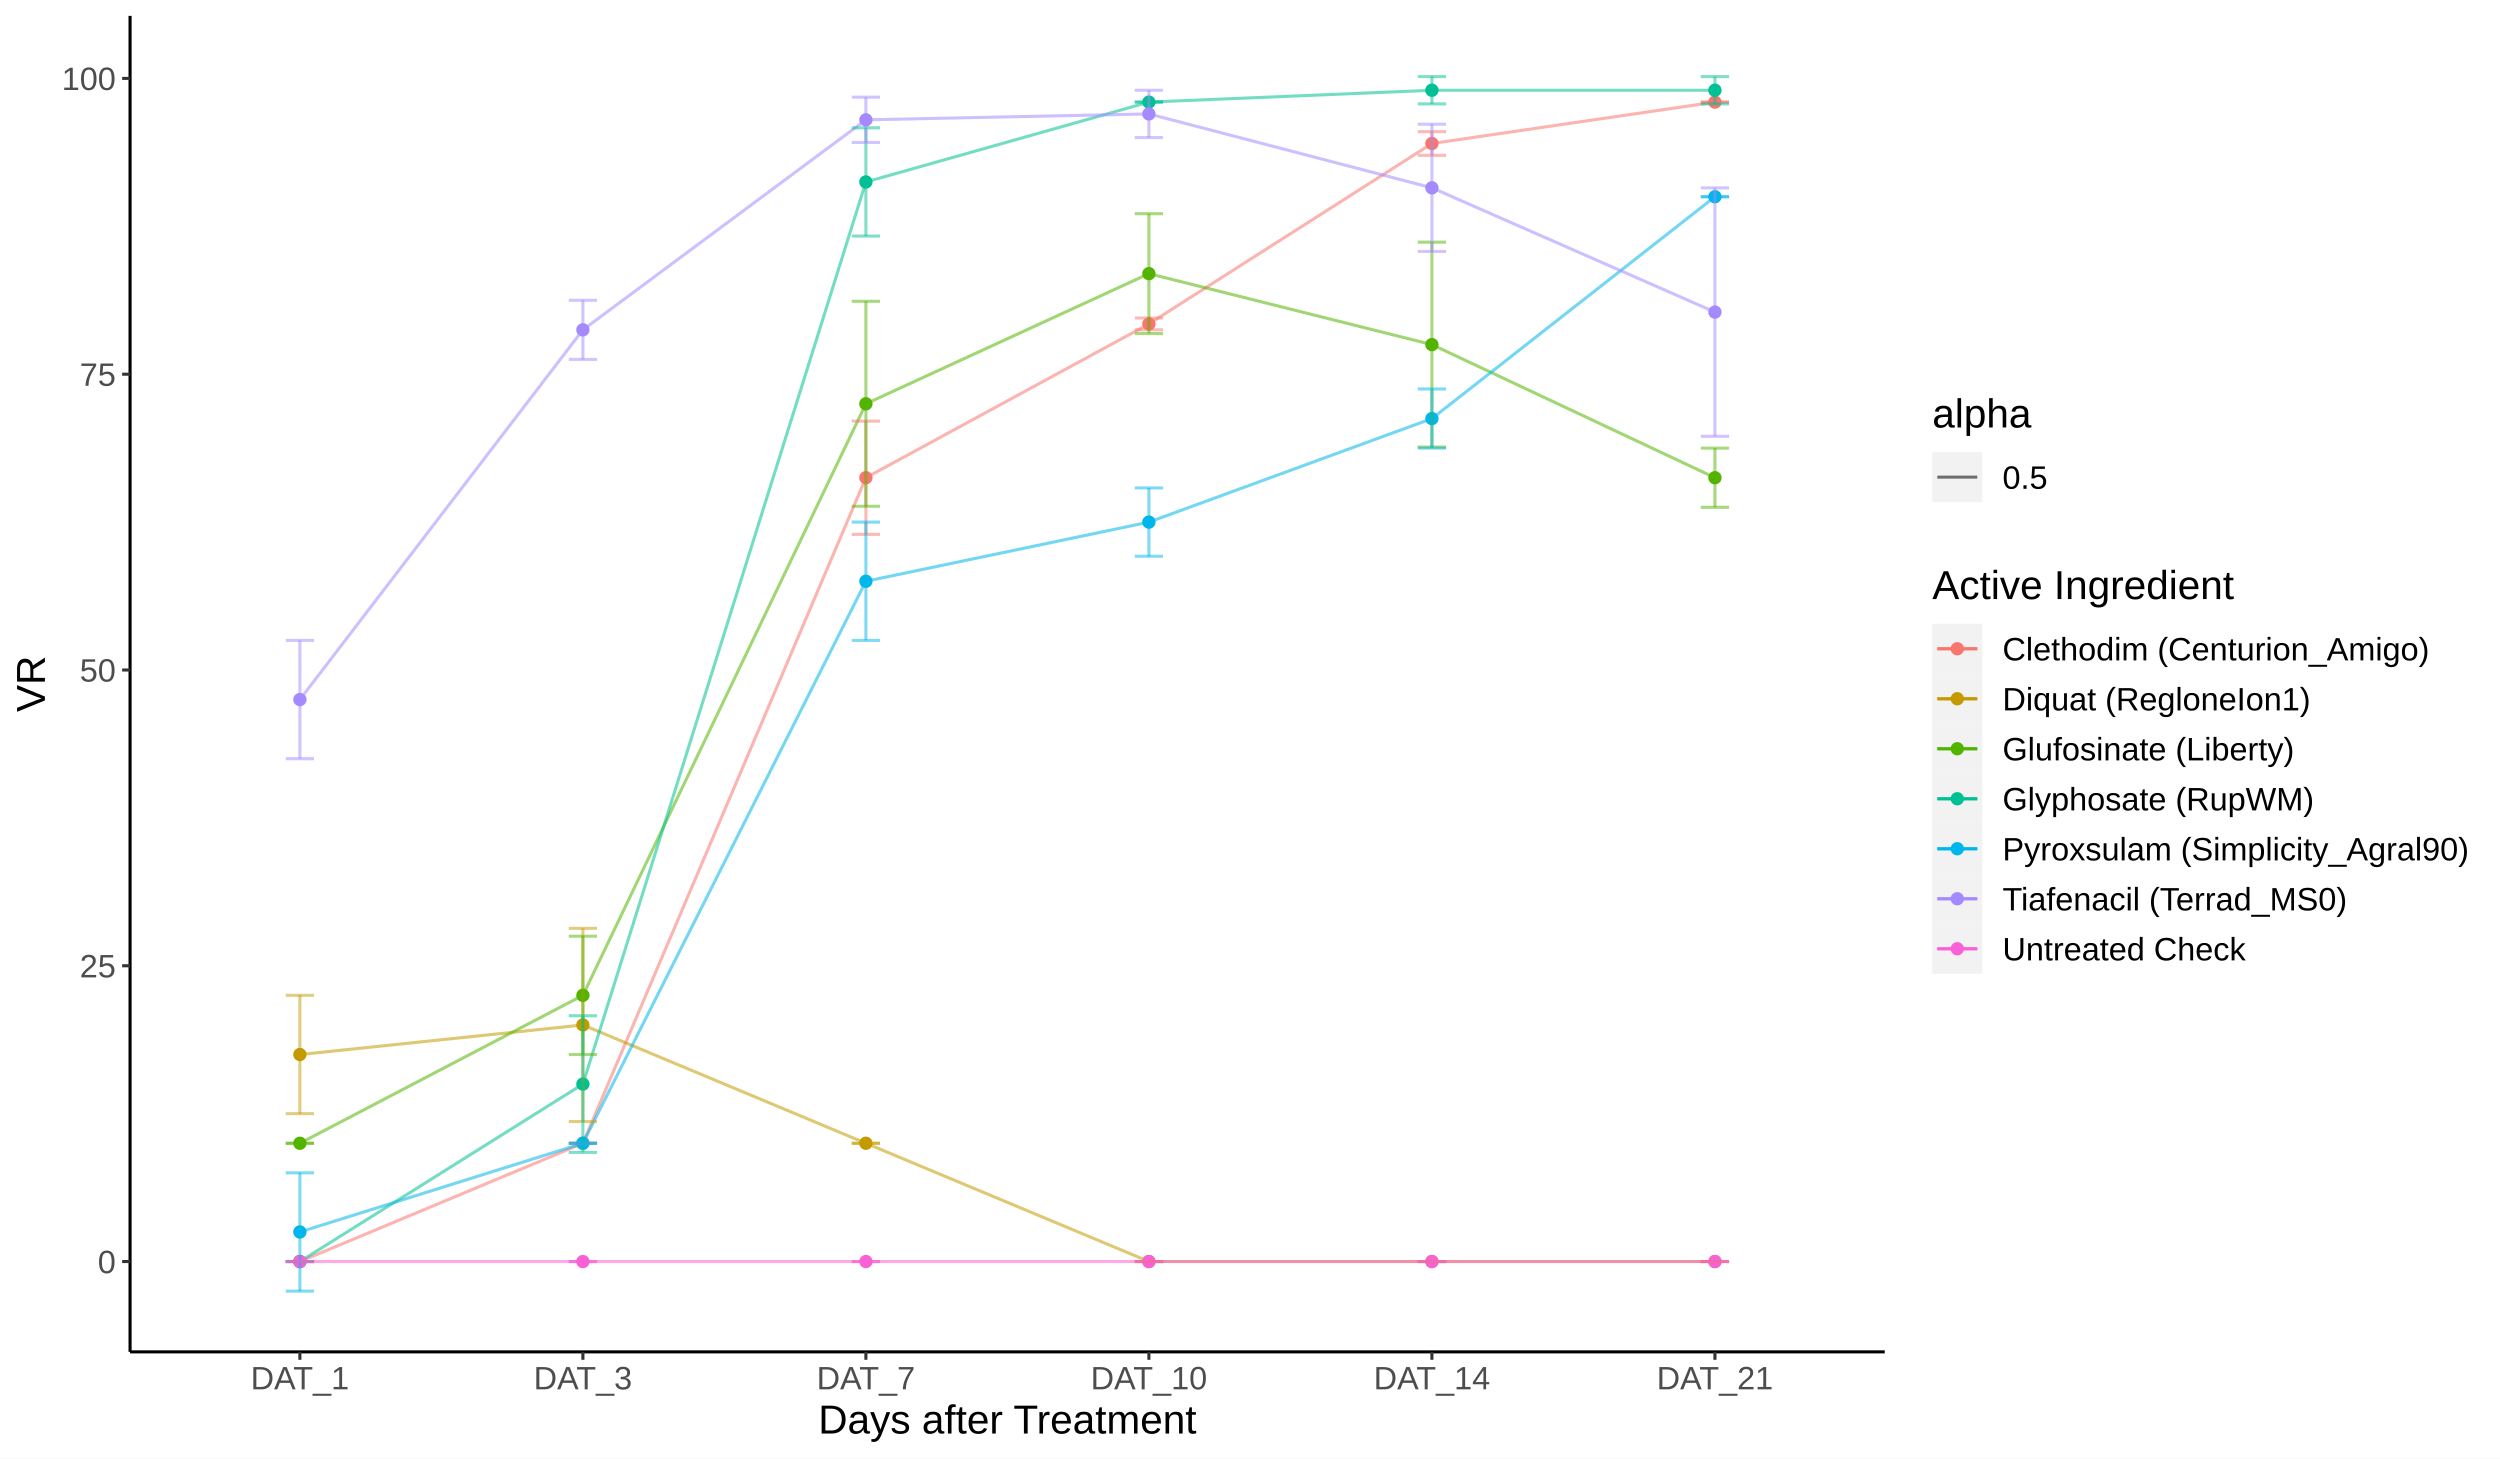
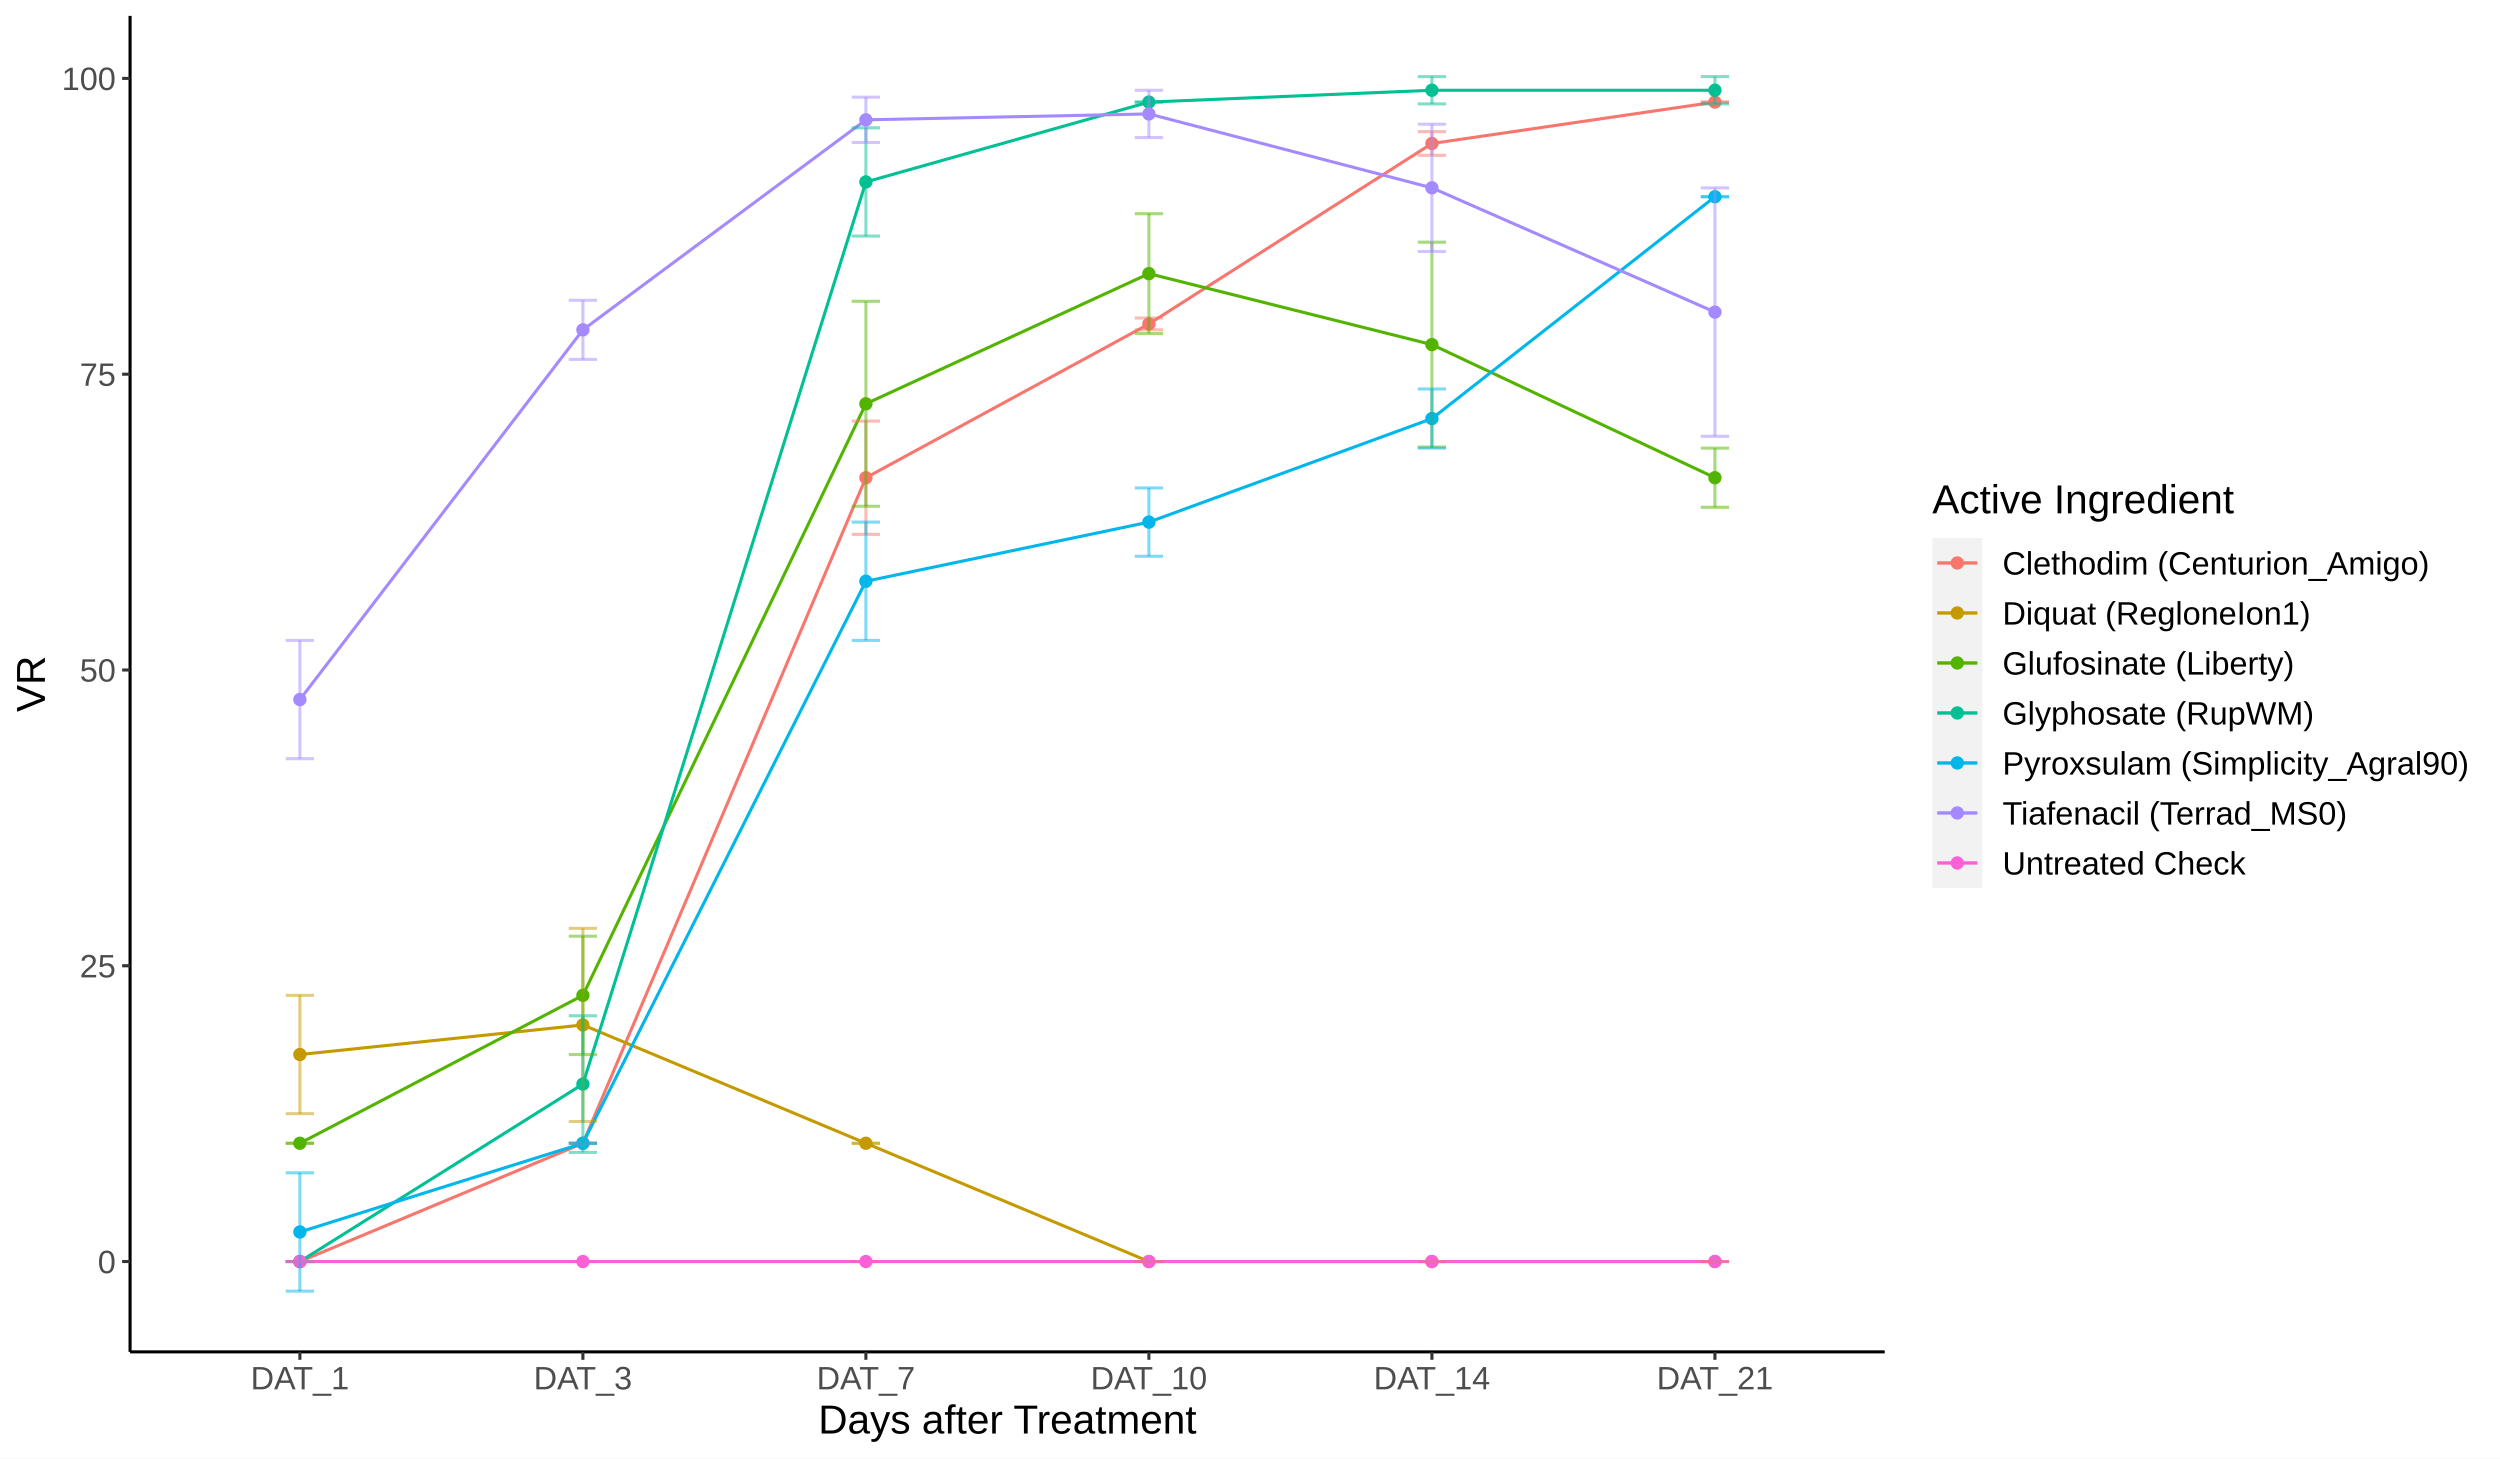
<svg xmlns="http://www.w3.org/2000/svg" class="svglite" width="864.00pt" height="504.00pt" viewBox="0 0 864.00 504.00">
  <defs>
    <style type="text/css">
    .svglite line, .svglite polyline, .svglite polygon, .svglite path, .svglite rect, .svglite circle {
      fill: none;
      stroke: #000000;
      stroke-linecap: round;
      stroke-linejoin: round;
      stroke-miterlimit: 10.00;
    }
    .svglite text {
      white-space: pre;
    }
  </style>
  </defs>
  <rect width="100%" height="100%" style="stroke: none; fill: #FFFFFF;" />
  <defs>
    <clipPath id="cpMC4wMHw4NjQuMDB8MC4wMHw1MDQuMDA=">
      <rect x="0.00" y="0.00" width="864.00" height="504.00" />
    </clipPath>
  </defs>
  <g clip-path="url(#cpMC4wMHw4NjQuMDB8MC4wMHw1MDQuMDA=)">
    <rect x="-0" y="0.00" width="864.00" height="504.00" style="stroke-width: 1.07; stroke: #FFFFFF; fill: #FFFFFF;" />
  </g>
  <defs>
    <clipPath id="cpNDQuOTV8NjUxLjM2fDUuNDh8NDY3LjIw">
      <rect x="44.95" y="5.48" width="606.41" height="461.73" />
    </clipPath>
  </defs>
  <g clip-path="url(#cpNDQuOTV8NjUxLjM2fDUuNDh8NDY3LjIw)">
    <polyline points="44.95,384.88 651.36,384.88 " style="stroke-width: 0.53; stroke: #FFFFFF; stroke-linecap: butt;" />
    <polyline points="44.95,282.66 651.36,282.66 " style="stroke-width: 0.53; stroke: #FFFFFF; stroke-linecap: butt;" />
    <polyline points="44.95,180.44 651.36,180.44 " style="stroke-width: 0.53; stroke: #FFFFFF; stroke-linecap: butt;" />
    <polyline points="44.95,78.21 651.36,78.21 " style="stroke-width: 0.53; stroke: #FFFFFF; stroke-linecap: butt;" />
-     <polyline points="103.64,435.99 201.45,395.11 299.25,165.10 397.06,111.95 494.87,49.59 592.68,35.28 " style="stroke-width: 1.07; stroke: #F8766D; stroke-opacity: 0.55; stroke-linecap: butt;" />
-     <polyline points="103.64,364.44 201.45,354.22 299.25,395.11 397.06,435.99 494.87,435.99 592.68,435.99 " style="stroke-width: 1.07; stroke: #C49A00; stroke-opacity: 0.55; stroke-linecap: butt;" />
-     <polyline points="103.64,395.11 201.45,343.99 299.25,139.55 397.06,94.57 494.87,119.10 592.68,165.10 " style="stroke-width: 1.07; stroke: #53B400; stroke-opacity: 0.55; stroke-linecap: butt;" />
-     <polyline points="103.64,435.99 201.45,374.66 299.25,62.88 397.06,35.28 494.87,31.19 592.68,31.19 " style="stroke-width: 1.07; stroke: #00C094; stroke-opacity: 0.55; stroke-linecap: butt;" />
-     <polyline points="103.64,425.77 201.45,395.11 299.25,200.88 397.06,180.44 494.87,144.66 592.68,67.99 " style="stroke-width: 1.07; stroke: #00B6EB; stroke-opacity: 0.55; stroke-linecap: butt;" />
-     <polyline points="103.64,241.77 201.45,113.99 299.25,41.41 397.06,39.37 494.87,64.92 592.68,107.86 " style="stroke-width: 1.07; stroke: #A58AFF; stroke-opacity: 0.55; stroke-linecap: butt;" />
-     <polyline points="103.64,435.99 201.45,435.99 299.25,435.99 397.06,435.99 494.87,435.99 592.68,435.99 " style="stroke-width: 1.07; stroke: #FB61D7; stroke-opacity: 0.55; stroke-linecap: butt;" />
+     <polyline points="103.64,435.99 201.45,395.11 299.25,165.10 397.06,111.95 494.87,49.59 592.68,35.28 " style="stroke-width: 1.07; stroke: #F8766D; stroke-linecap: butt;" />
+     <polyline points="103.64,364.44 201.45,354.22 299.25,395.11 397.06,435.99 494.87,435.99 592.68,435.99 " style="stroke-width: 1.07; stroke: #C49A00; stroke-linecap: butt;" />
+     <polyline points="103.64,395.11 201.45,343.99 299.25,139.55 397.06,94.57 494.87,119.10 592.68,165.10 " style="stroke-width: 1.07; stroke: #53B400; stroke-linecap: butt;" />
+     <polyline points="103.64,435.99 201.45,374.66 299.25,62.88 397.06,35.28 494.87,31.19 592.68,31.19 " style="stroke-width: 1.07; stroke: #00C094; stroke-linecap: butt;" />
+     <polyline points="103.64,425.77 201.45,395.11 299.25,200.88 397.06,180.44 494.87,144.66 592.68,67.99 " style="stroke-width: 1.07; stroke: #00B6EB; stroke-linecap: butt;" />
+     <polyline points="103.64,241.77 201.45,113.99 299.25,41.41 397.06,39.37 494.87,64.92 592.68,107.86 " style="stroke-width: 1.07; stroke: #A58AFF; stroke-linecap: butt;" />
+     <polyline points="103.64,435.99 201.45,435.99 299.25,435.99 397.06,435.99 494.87,435.99 592.68,435.99 " style="stroke-width: 1.07; stroke: #FB61D7; stroke-linecap: butt;" />
    <circle cx="103.64" cy="435.99" r="1.95" style="stroke-width: 0.71; stroke: #F8766D; fill: #F8766D;" />
    <circle cx="201.45" cy="395.11" r="1.95" style="stroke-width: 0.71; stroke: #F8766D; fill: #F8766D;" />
    <circle cx="299.25" cy="165.10" r="1.95" style="stroke-width: 0.71; stroke: #F8766D; fill: #F8766D;" />
    <circle cx="397.06" cy="111.95" r="1.95" style="stroke-width: 0.71; stroke: #F8766D; fill: #F8766D;" />
    <circle cx="494.87" cy="49.59" r="1.95" style="stroke-width: 0.71; stroke: #F8766D; fill: #F8766D;" />
    <circle cx="592.68" cy="35.28" r="1.95" style="stroke-width: 0.71; stroke: #F8766D; fill: #F8766D;" />
    <circle cx="103.64" cy="364.44" r="1.95" style="stroke-width: 0.71; stroke: #C49A00; fill: #C49A00;" />
    <circle cx="201.45" cy="354.22" r="1.95" style="stroke-width: 0.71; stroke: #C49A00; fill: #C49A00;" />
    <circle cx="299.25" cy="395.11" r="1.95" style="stroke-width: 0.71; stroke: #C49A00; fill: #C49A00;" />
    <circle cx="397.06" cy="435.99" r="1.95" style="stroke-width: 0.71; stroke: #C49A00; fill: #C49A00;" />
    <circle cx="494.87" cy="435.99" r="1.95" style="stroke-width: 0.71; stroke: #C49A00; fill: #C49A00;" />
    <circle cx="592.68" cy="435.99" r="1.95" style="stroke-width: 0.71; stroke: #C49A00; fill: #C49A00;" />
    <circle cx="103.64" cy="395.11" r="1.95" style="stroke-width: 0.71; stroke: #53B400; fill: #53B400;" />
    <circle cx="201.45" cy="343.99" r="1.95" style="stroke-width: 0.71; stroke: #53B400; fill: #53B400;" />
    <circle cx="299.25" cy="139.55" r="1.95" style="stroke-width: 0.71; stroke: #53B400; fill: #53B400;" />
    <circle cx="397.06" cy="94.57" r="1.95" style="stroke-width: 0.71; stroke: #53B400; fill: #53B400;" />
    <circle cx="494.87" cy="119.10" r="1.95" style="stroke-width: 0.71; stroke: #53B400; fill: #53B400;" />
    <circle cx="592.68" cy="165.10" r="1.95" style="stroke-width: 0.71; stroke: #53B400; fill: #53B400;" />
    <circle cx="103.64" cy="435.99" r="1.95" style="stroke-width: 0.71; stroke: #00C094; fill: #00C094;" />
    <circle cx="201.45" cy="374.66" r="1.95" style="stroke-width: 0.71; stroke: #00C094; fill: #00C094;" />
    <circle cx="299.25" cy="62.88" r="1.95" style="stroke-width: 0.71; stroke: #00C094; fill: #00C094;" />
    <circle cx="397.06" cy="35.28" r="1.95" style="stroke-width: 0.71; stroke: #00C094; fill: #00C094;" />
    <circle cx="494.87" cy="31.19" r="1.95" style="stroke-width: 0.71; stroke: #00C094; fill: #00C094;" />
    <circle cx="592.68" cy="31.19" r="1.95" style="stroke-width: 0.71; stroke: #00C094; fill: #00C094;" />
    <circle cx="103.64" cy="425.77" r="1.95" style="stroke-width: 0.71; stroke: #00B6EB; fill: #00B6EB;" />
    <circle cx="201.45" cy="395.11" r="1.95" style="stroke-width: 0.71; stroke: #00B6EB; fill: #00B6EB;" />
    <circle cx="299.25" cy="200.88" r="1.95" style="stroke-width: 0.71; stroke: #00B6EB; fill: #00B6EB;" />
    <circle cx="397.06" cy="180.44" r="1.95" style="stroke-width: 0.71; stroke: #00B6EB; fill: #00B6EB;" />
    <circle cx="494.87" cy="144.66" r="1.95" style="stroke-width: 0.71; stroke: #00B6EB; fill: #00B6EB;" />
    <circle cx="592.68" cy="67.99" r="1.95" style="stroke-width: 0.71; stroke: #00B6EB; fill: #00B6EB;" />
    <circle cx="103.64" cy="241.77" r="1.95" style="stroke-width: 0.71; stroke: #A58AFF; fill: #A58AFF;" />
    <circle cx="201.45" cy="113.99" r="1.95" style="stroke-width: 0.71; stroke: #A58AFF; fill: #A58AFF;" />
    <circle cx="299.25" cy="41.41" r="1.95" style="stroke-width: 0.71; stroke: #A58AFF; fill: #A58AFF;" />
    <circle cx="397.06" cy="39.37" r="1.95" style="stroke-width: 0.71; stroke: #A58AFF; fill: #A58AFF;" />
    <circle cx="494.87" cy="64.92" r="1.95" style="stroke-width: 0.71; stroke: #A58AFF; fill: #A58AFF;" />
    <circle cx="592.68" cy="107.86" r="1.95" style="stroke-width: 0.71; stroke: #A58AFF; fill: #A58AFF;" />
    <circle cx="103.64" cy="435.99" r="1.95" style="stroke-width: 0.71; stroke: #FB61D7; fill: #FB61D7;" />
    <circle cx="201.45" cy="435.99" r="1.95" style="stroke-width: 0.71; stroke: #FB61D7; fill: #FB61D7;" />
    <circle cx="299.25" cy="435.99" r="1.95" style="stroke-width: 0.71; stroke: #FB61D7; fill: #FB61D7;" />
    <circle cx="397.06" cy="435.99" r="1.95" style="stroke-width: 0.71; stroke: #FB61D7; fill: #FB61D7;" />
    <circle cx="494.87" cy="435.99" r="1.95" style="stroke-width: 0.71; stroke: #FB61D7; fill: #FB61D7;" />
    <circle cx="592.68" cy="435.99" r="1.95" style="stroke-width: 0.71; stroke: #FB61D7; fill: #FB61D7;" />
    <polyline points="98.75,435.99 108.53,435.99 " style="stroke-width: 1.07; stroke: #F8766D; stroke-opacity: 0.50; stroke-linecap: butt;" />
    <polyline points="103.64,435.99 103.64,435.99 " style="stroke-width: 1.07; stroke: #F8766D; stroke-opacity: 0.50; stroke-linecap: butt;" />
    <polyline points="98.75,435.99 108.53,435.99 " style="stroke-width: 1.07; stroke: #F8766D; stroke-opacity: 0.50; stroke-linecap: butt;" />
    <polyline points="196.56,395.11 206.34,395.11 " style="stroke-width: 1.07; stroke: #F8766D; stroke-opacity: 0.50; stroke-linecap: butt;" />
    <polyline points="201.45,395.11 201.45,395.11 " style="stroke-width: 1.07; stroke: #F8766D; stroke-opacity: 0.50; stroke-linecap: butt;" />
    <polyline points="196.56,395.11 206.34,395.11 " style="stroke-width: 1.07; stroke: #F8766D; stroke-opacity: 0.50; stroke-linecap: butt;" />
    <polyline points="294.36,145.53 304.14,145.53 " style="stroke-width: 1.07; stroke: #F8766D; stroke-opacity: 0.50; stroke-linecap: butt;" />
    <polyline points="299.25,145.53 299.25,184.68 " style="stroke-width: 1.07; stroke: #F8766D; stroke-opacity: 0.50; stroke-linecap: butt;" />
    <polyline points="294.36,184.68 304.14,184.68 " style="stroke-width: 1.07; stroke: #F8766D; stroke-opacity: 0.50; stroke-linecap: butt;" />
    <polyline points="392.17,109.90 401.95,109.90 " style="stroke-width: 1.07; stroke: #F8766D; stroke-opacity: 0.50; stroke-linecap: butt;" />
    <polyline points="397.06,109.90 397.06,113.99 " style="stroke-width: 1.07; stroke: #F8766D; stroke-opacity: 0.50; stroke-linecap: butt;" />
    <polyline points="392.17,113.99 401.95,113.99 " style="stroke-width: 1.07; stroke: #F8766D; stroke-opacity: 0.50; stroke-linecap: butt;" />
    <polyline points="489.98,45.50 499.76,45.50 " style="stroke-width: 1.07; stroke: #F8766D; stroke-opacity: 0.50; stroke-linecap: butt;" />
    <polyline points="494.87,45.50 494.87,53.68 " style="stroke-width: 1.07; stroke: #F8766D; stroke-opacity: 0.50; stroke-linecap: butt;" />
    <polyline points="489.98,53.68 499.76,53.68 " style="stroke-width: 1.07; stroke: #F8766D; stroke-opacity: 0.50; stroke-linecap: butt;" />
    <polyline points="587.79,35.28 597.57,35.28 " style="stroke-width: 1.07; stroke: #F8766D; stroke-opacity: 0.50; stroke-linecap: butt;" />
    <polyline points="592.68,35.28 592.68,35.28 " style="stroke-width: 1.07; stroke: #F8766D; stroke-opacity: 0.50; stroke-linecap: butt;" />
    <polyline points="587.79,35.28 597.57,35.28 " style="stroke-width: 1.07; stroke: #F8766D; stroke-opacity: 0.50; stroke-linecap: butt;" />
    <polyline points="98.75,343.99 108.53,343.99 " style="stroke-width: 1.07; stroke: #C49A00; stroke-opacity: 0.50; stroke-linecap: butt;" />
    <polyline points="103.64,343.99 103.64,384.88 " style="stroke-width: 1.07; stroke: #C49A00; stroke-opacity: 0.50; stroke-linecap: butt;" />
    <polyline points="98.75,384.88 108.53,384.88 " style="stroke-width: 1.07; stroke: #C49A00; stroke-opacity: 0.50; stroke-linecap: butt;" />
    <polyline points="196.56,320.83 206.34,320.83 " style="stroke-width: 1.07; stroke: #C49A00; stroke-opacity: 0.50; stroke-linecap: butt;" />
    <polyline points="201.45,320.83 201.45,387.60 " style="stroke-width: 1.07; stroke: #C49A00; stroke-opacity: 0.50; stroke-linecap: butt;" />
    <polyline points="196.56,387.60 206.34,387.60 " style="stroke-width: 1.07; stroke: #C49A00; stroke-opacity: 0.50; stroke-linecap: butt;" />
    <polyline points="294.36,395.11 304.14,395.11 " style="stroke-width: 1.07; stroke: #C49A00; stroke-opacity: 0.50; stroke-linecap: butt;" />
    <polyline points="299.25,395.11 299.25,395.11 " style="stroke-width: 1.07; stroke: #C49A00; stroke-opacity: 0.50; stroke-linecap: butt;" />
    <polyline points="294.36,395.11 304.14,395.11 " style="stroke-width: 1.07; stroke: #C49A00; stroke-opacity: 0.50; stroke-linecap: butt;" />
    <polyline points="392.17,435.99 401.95,435.99 " style="stroke-width: 1.07; stroke: #C49A00; stroke-opacity: 0.50; stroke-linecap: butt;" />
    <polyline points="397.06,435.99 397.06,435.99 " style="stroke-width: 1.07; stroke: #C49A00; stroke-opacity: 0.50; stroke-linecap: butt;" />
    <polyline points="392.17,435.99 401.95,435.99 " style="stroke-width: 1.07; stroke: #C49A00; stroke-opacity: 0.50; stroke-linecap: butt;" />
    <polyline points="489.98,435.99 499.76,435.99 " style="stroke-width: 1.07; stroke: #C49A00; stroke-opacity: 0.50; stroke-linecap: butt;" />
    <polyline points="494.87,435.99 494.87,435.99 " style="stroke-width: 1.07; stroke: #C49A00; stroke-opacity: 0.50; stroke-linecap: butt;" />
    <polyline points="489.98,435.99 499.76,435.99 " style="stroke-width: 1.07; stroke: #C49A00; stroke-opacity: 0.50; stroke-linecap: butt;" />
    <polyline points="587.79,435.99 597.57,435.99 " style="stroke-width: 1.07; stroke: #C49A00; stroke-opacity: 0.50; stroke-linecap: butt;" />
    <polyline points="592.68,435.99 592.68,435.99 " style="stroke-width: 1.07; stroke: #C49A00; stroke-opacity: 0.50; stroke-linecap: butt;" />
    <polyline points="587.79,435.99 597.57,435.99 " style="stroke-width: 1.07; stroke: #C49A00; stroke-opacity: 0.50; stroke-linecap: butt;" />
    <polyline points="98.75,395.11 108.53,395.11 " style="stroke-width: 1.07; stroke: #53B400; stroke-opacity: 0.50; stroke-linecap: butt;" />
    <polyline points="103.64,395.11 103.64,395.11 " style="stroke-width: 1.07; stroke: #53B400; stroke-opacity: 0.50; stroke-linecap: butt;" />
    <polyline points="98.75,395.11 108.53,395.11 " style="stroke-width: 1.07; stroke: #53B400; stroke-opacity: 0.50; stroke-linecap: butt;" />
    <polyline points="196.56,323.55 206.34,323.55 " style="stroke-width: 1.07; stroke: #53B400; stroke-opacity: 0.50; stroke-linecap: butt;" />
    <polyline points="201.45,323.55 201.45,364.44 " style="stroke-width: 1.07; stroke: #53B400; stroke-opacity: 0.50; stroke-linecap: butt;" />
    <polyline points="196.56,364.44 206.34,364.44 " style="stroke-width: 1.07; stroke: #53B400; stroke-opacity: 0.50; stroke-linecap: butt;" />
    <polyline points="294.36,104.13 304.14,104.13 " style="stroke-width: 1.07; stroke: #53B400; stroke-opacity: 0.50; stroke-linecap: butt;" />
    <polyline points="299.25,104.13 299.25,174.96 " style="stroke-width: 1.07; stroke: #53B400; stroke-opacity: 0.50; stroke-linecap: butt;" />
    <polyline points="294.36,174.96 304.14,174.96 " style="stroke-width: 1.07; stroke: #53B400; stroke-opacity: 0.50; stroke-linecap: butt;" />
    <polyline points="392.17,73.85 401.95,73.85 " style="stroke-width: 1.07; stroke: #53B400; stroke-opacity: 0.50; stroke-linecap: butt;" />
    <polyline points="397.06,73.85 397.06,115.28 " style="stroke-width: 1.07; stroke: #53B400; stroke-opacity: 0.50; stroke-linecap: butt;" />
    <polyline points="392.17,115.28 401.95,115.28 " style="stroke-width: 1.07; stroke: #53B400; stroke-opacity: 0.50; stroke-linecap: butt;" />
    <polyline points="489.98,83.69 499.76,83.69 " style="stroke-width: 1.07; stroke: #53B400; stroke-opacity: 0.50; stroke-linecap: butt;" />
    <polyline points="494.87,83.69 494.87,154.51 " style="stroke-width: 1.07; stroke: #53B400; stroke-opacity: 0.50; stroke-linecap: butt;" />
    <polyline points="489.98,154.51 499.76,154.51 " style="stroke-width: 1.07; stroke: #53B400; stroke-opacity: 0.50; stroke-linecap: butt;" />
    <polyline points="587.79,154.88 597.57,154.88 " style="stroke-width: 1.07; stroke: #53B400; stroke-opacity: 0.50; stroke-linecap: butt;" />
    <polyline points="592.68,154.88 592.68,175.32 " style="stroke-width: 1.07; stroke: #53B400; stroke-opacity: 0.50; stroke-linecap: butt;" />
    <polyline points="587.79,175.32 597.57,175.32 " style="stroke-width: 1.07; stroke: #53B400; stroke-opacity: 0.50; stroke-linecap: butt;" />
    <polyline points="98.75,435.99 108.53,435.99 " style="stroke-width: 1.07; stroke: #00C094; stroke-opacity: 0.50; stroke-linecap: butt;" />
    <polyline points="103.64,435.99 103.64,435.99 " style="stroke-width: 1.07; stroke: #00C094; stroke-opacity: 0.50; stroke-linecap: butt;" />
    <polyline points="98.75,435.99 108.53,435.99 " style="stroke-width: 1.07; stroke: #00C094; stroke-opacity: 0.50; stroke-linecap: butt;" />
    <polyline points="196.56,351.05 206.34,351.05 " style="stroke-width: 1.07; stroke: #00C094; stroke-opacity: 0.50; stroke-linecap: butt;" />
    <polyline points="201.45,351.05 201.45,398.27 " style="stroke-width: 1.07; stroke: #00C094; stroke-opacity: 0.50; stroke-linecap: butt;" />
    <polyline points="196.56,398.27 206.34,398.27 " style="stroke-width: 1.07; stroke: #00C094; stroke-opacity: 0.50; stroke-linecap: butt;" />
    <polyline points="294.36,44.18 304.14,44.18 " style="stroke-width: 1.07; stroke: #00C094; stroke-opacity: 0.50; stroke-linecap: butt;" />
    <polyline points="299.25,44.18 299.25,81.58 " style="stroke-width: 1.07; stroke: #00C094; stroke-opacity: 0.50; stroke-linecap: butt;" />
    <polyline points="294.36,81.58 304.14,81.58 " style="stroke-width: 1.07; stroke: #00C094; stroke-opacity: 0.50; stroke-linecap: butt;" />
    <polyline points="392.17,35.28 401.95,35.28 " style="stroke-width: 1.07; stroke: #00C094; stroke-opacity: 0.50; stroke-linecap: butt;" />
    <polyline points="397.06,35.28 397.06,35.28 " style="stroke-width: 1.07; stroke: #00C094; stroke-opacity: 0.50; stroke-linecap: butt;" />
    <polyline points="392.17,35.28 401.95,35.28 " style="stroke-width: 1.07; stroke: #00C094; stroke-opacity: 0.50; stroke-linecap: butt;" />
    <polyline points="489.98,26.47 499.76,26.47 " style="stroke-width: 1.07; stroke: #00C094; stroke-opacity: 0.50; stroke-linecap: butt;" />
    <polyline points="494.87,26.47 494.87,35.91 " style="stroke-width: 1.07; stroke: #00C094; stroke-opacity: 0.50; stroke-linecap: butt;" />
    <polyline points="489.98,35.91 499.76,35.91 " style="stroke-width: 1.07; stroke: #00C094; stroke-opacity: 0.50; stroke-linecap: butt;" />
    <polyline points="587.79,26.47 597.57,26.47 " style="stroke-width: 1.07; stroke: #00C094; stroke-opacity: 0.50; stroke-linecap: butt;" />
    <polyline points="592.68,26.47 592.68,35.91 " style="stroke-width: 1.07; stroke: #00C094; stroke-opacity: 0.50; stroke-linecap: butt;" />
    <polyline points="587.79,35.91 597.57,35.91 " style="stroke-width: 1.07; stroke: #00C094; stroke-opacity: 0.50; stroke-linecap: butt;" />
    <polyline points="98.75,405.33 108.53,405.33 " style="stroke-width: 1.07; stroke: #00B6EB; stroke-opacity: 0.50; stroke-linecap: butt;" />
    <polyline points="103.64,405.33 103.64,446.22 " style="stroke-width: 1.07; stroke: #00B6EB; stroke-opacity: 0.50; stroke-linecap: butt;" />
    <polyline points="98.75,446.22 108.53,446.22 " style="stroke-width: 1.07; stroke: #00B6EB; stroke-opacity: 0.50; stroke-linecap: butt;" />
    <polyline points="196.56,395.11 206.34,395.11 " style="stroke-width: 1.07; stroke: #00B6EB; stroke-opacity: 0.50; stroke-linecap: butt;" />
    <polyline points="201.45,395.11 201.45,395.11 " style="stroke-width: 1.07; stroke: #00B6EB; stroke-opacity: 0.50; stroke-linecap: butt;" />
    <polyline points="196.56,395.11 206.34,395.11 " style="stroke-width: 1.07; stroke: #00B6EB; stroke-opacity: 0.50; stroke-linecap: butt;" />
    <polyline points="294.36,180.44 304.14,180.44 " style="stroke-width: 1.07; stroke: #00B6EB; stroke-opacity: 0.50; stroke-linecap: butt;" />
    <polyline points="299.25,180.44 299.25,221.32 " style="stroke-width: 1.07; stroke: #00B6EB; stroke-opacity: 0.50; stroke-linecap: butt;" />
    <polyline points="294.36,221.32 304.14,221.32 " style="stroke-width: 1.07; stroke: #00B6EB; stroke-opacity: 0.50; stroke-linecap: butt;" />
    <polyline points="392.17,168.63 401.95,168.63 " style="stroke-width: 1.07; stroke: #00B6EB; stroke-opacity: 0.50; stroke-linecap: butt;" />
    <polyline points="397.06,168.63 397.06,192.24 " style="stroke-width: 1.07; stroke: #00B6EB; stroke-opacity: 0.50; stroke-linecap: butt;" />
    <polyline points="392.17,192.24 401.95,192.24 " style="stroke-width: 1.07; stroke: #00B6EB; stroke-opacity: 0.50; stroke-linecap: butt;" />
    <polyline points="489.98,134.43 499.76,134.43 " style="stroke-width: 1.07; stroke: #00B6EB; stroke-opacity: 0.50; stroke-linecap: butt;" />
    <polyline points="494.87,134.43 494.87,154.88 " style="stroke-width: 1.07; stroke: #00B6EB; stroke-opacity: 0.50; stroke-linecap: butt;" />
    <polyline points="489.98,154.88 499.76,154.88 " style="stroke-width: 1.07; stroke: #00B6EB; stroke-opacity: 0.50; stroke-linecap: butt;" />
    <polyline points="587.79,67.99 597.57,67.99 " style="stroke-width: 1.07; stroke: #00B6EB; stroke-opacity: 0.50; stroke-linecap: butt;" />
    <polyline points="592.68,67.99 592.68,67.99 " style="stroke-width: 1.07; stroke: #00B6EB; stroke-opacity: 0.50; stroke-linecap: butt;" />
    <polyline points="587.79,67.99 597.57,67.99 " style="stroke-width: 1.07; stroke: #00B6EB; stroke-opacity: 0.50; stroke-linecap: butt;" />
    <polyline points="98.75,221.32 108.53,221.32 " style="stroke-width: 1.07; stroke: #A58AFF; stroke-opacity: 0.50; stroke-linecap: butt;" />
    <polyline points="103.64,221.32 103.64,262.21 " style="stroke-width: 1.07; stroke: #A58AFF; stroke-opacity: 0.50; stroke-linecap: butt;" />
    <polyline points="98.75,262.21 108.53,262.21 " style="stroke-width: 1.07; stroke: #A58AFF; stroke-opacity: 0.50; stroke-linecap: butt;" />
    <polyline points="196.56,103.77 206.34,103.77 " style="stroke-width: 1.07; stroke: #A58AFF; stroke-opacity: 0.50; stroke-linecap: butt;" />
    <polyline points="201.45,103.77 201.45,124.21 " style="stroke-width: 1.07; stroke: #A58AFF; stroke-opacity: 0.50; stroke-linecap: butt;" />
    <polyline points="196.56,124.21 206.34,124.21 " style="stroke-width: 1.07; stroke: #A58AFF; stroke-opacity: 0.50; stroke-linecap: butt;" />
    <polyline points="294.36,33.58 304.14,33.58 " style="stroke-width: 1.07; stroke: #A58AFF; stroke-opacity: 0.50; stroke-linecap: butt;" />
    <polyline points="299.25,33.58 299.25,49.24 " style="stroke-width: 1.07; stroke: #A58AFF; stroke-opacity: 0.50; stroke-linecap: butt;" />
    <polyline points="294.36,49.24 304.14,49.24 " style="stroke-width: 1.07; stroke: #A58AFF; stroke-opacity: 0.50; stroke-linecap: butt;" />
    <polyline points="392.17,31.19 401.95,31.19 " style="stroke-width: 1.07; stroke: #A58AFF; stroke-opacity: 0.50; stroke-linecap: butt;" />
    <polyline points="397.06,31.19 397.06,47.54 " style="stroke-width: 1.07; stroke: #A58AFF; stroke-opacity: 0.50; stroke-linecap: butt;" />
    <polyline points="392.17,47.54 401.95,47.54 " style="stroke-width: 1.07; stroke: #A58AFF; stroke-opacity: 0.50; stroke-linecap: butt;" />
    <polyline points="489.98,42.93 499.76,42.93 " style="stroke-width: 1.07; stroke: #A58AFF; stroke-opacity: 0.50; stroke-linecap: butt;" />
    <polyline points="494.87,42.93 494.87,86.91 " style="stroke-width: 1.07; stroke: #A58AFF; stroke-opacity: 0.50; stroke-linecap: butt;" />
    <polyline points="489.98,86.91 499.76,86.91 " style="stroke-width: 1.07; stroke: #A58AFF; stroke-opacity: 0.50; stroke-linecap: butt;" />
    <polyline points="587.79,64.92 597.57,64.92 " style="stroke-width: 1.07; stroke: #A58AFF; stroke-opacity: 0.50; stroke-linecap: butt;" />
    <polyline points="592.68,64.92 592.68,150.79 " style="stroke-width: 1.07; stroke: #A58AFF; stroke-opacity: 0.50; stroke-linecap: butt;" />
    <polyline points="587.79,150.79 597.57,150.79 " style="stroke-width: 1.07; stroke: #A58AFF; stroke-opacity: 0.50; stroke-linecap: butt;" />
    <polyline points="98.75,435.99 108.53,435.99 " style="stroke-width: 1.07; stroke: #FB61D7; stroke-opacity: 0.50; stroke-linecap: butt;" />
    <polyline points="103.64,435.99 103.64,435.99 " style="stroke-width: 1.07; stroke: #FB61D7; stroke-opacity: 0.50; stroke-linecap: butt;" />
    <polyline points="98.75,435.99 108.53,435.99 " style="stroke-width: 1.07; stroke: #FB61D7; stroke-opacity: 0.50; stroke-linecap: butt;" />
    <polyline points="196.56,435.99 206.34,435.99 " style="stroke-width: 1.07; stroke: #FB61D7; stroke-opacity: 0.50; stroke-linecap: butt;" />
    <polyline points="201.45,435.99 201.45,435.99 " style="stroke-width: 1.07; stroke: #FB61D7; stroke-opacity: 0.50; stroke-linecap: butt;" />
    <polyline points="196.56,435.99 206.34,435.99 " style="stroke-width: 1.07; stroke: #FB61D7; stroke-opacity: 0.50; stroke-linecap: butt;" />
    <polyline points="294.36,435.99 304.14,435.99 " style="stroke-width: 1.07; stroke: #FB61D7; stroke-opacity: 0.50; stroke-linecap: butt;" />
    <polyline points="299.25,435.99 299.25,435.99 " style="stroke-width: 1.07; stroke: #FB61D7; stroke-opacity: 0.50; stroke-linecap: butt;" />
    <polyline points="294.36,435.99 304.14,435.99 " style="stroke-width: 1.07; stroke: #FB61D7; stroke-opacity: 0.50; stroke-linecap: butt;" />
    <polyline points="392.17,435.99 401.95,435.99 " style="stroke-width: 1.07; stroke: #FB61D7; stroke-opacity: 0.50; stroke-linecap: butt;" />
    <polyline points="397.06,435.99 397.06,435.99 " style="stroke-width: 1.07; stroke: #FB61D7; stroke-opacity: 0.50; stroke-linecap: butt;" />
    <polyline points="392.17,435.99 401.95,435.99 " style="stroke-width: 1.07; stroke: #FB61D7; stroke-opacity: 0.50; stroke-linecap: butt;" />
    <polyline points="489.98,435.99 499.76,435.99 " style="stroke-width: 1.07; stroke: #FB61D7; stroke-opacity: 0.50; stroke-linecap: butt;" />
    <polyline points="494.87,435.99 494.87,435.99 " style="stroke-width: 1.07; stroke: #FB61D7; stroke-opacity: 0.50; stroke-linecap: butt;" />
    <polyline points="489.98,435.99 499.76,435.99 " style="stroke-width: 1.07; stroke: #FB61D7; stroke-opacity: 0.50; stroke-linecap: butt;" />
    <polyline points="587.79,435.99 597.57,435.99 " style="stroke-width: 1.07; stroke: #FB61D7; stroke-opacity: 0.50; stroke-linecap: butt;" />
    <polyline points="592.68,435.99 592.68,435.99 " style="stroke-width: 1.07; stroke: #FB61D7; stroke-opacity: 0.50; stroke-linecap: butt;" />
    <polyline points="587.79,435.99 597.57,435.99 " style="stroke-width: 1.07; stroke: #FB61D7; stroke-opacity: 0.50; stroke-linecap: butt;" />
  </g>
  <g clip-path="url(#cpMC4wMHw4NjQuMDB8MC4wMHw1MDQuMDA=)">
    <polyline points="44.95,467.20 44.95,5.48 " style="stroke-width: 1.07; stroke-linecap: butt;" />
    <text x="40.02" y="440.01" text-anchor="end" style="font-size: 11.20px;fill: #4D4D4D; font-family: &quot;Arial&quot;;" textLength="6.22px" lengthAdjust="spacingAndGlyphs">0</text>
    <text x="40.02" y="337.78" text-anchor="end" style="font-size: 11.20px;fill: #4D4D4D; font-family: &quot;Arial&quot;;" textLength="12.44px" lengthAdjust="spacingAndGlyphs">25</text>
    <text x="40.02" y="235.56" text-anchor="end" style="font-size: 11.20px;fill: #4D4D4D; font-family: &quot;Arial&quot;;" textLength="12.44px" lengthAdjust="spacingAndGlyphs">50</text>
    <text x="40.02" y="133.34" text-anchor="end" style="font-size: 11.20px;fill: #4D4D4D; font-family: &quot;Arial&quot;;" textLength="12.44px" lengthAdjust="spacingAndGlyphs">75</text>
    <text x="40.02" y="31.11" text-anchor="end" style="font-size: 11.20px;fill: #4D4D4D; font-family: &quot;Arial&quot;;" textLength="18.66px" lengthAdjust="spacingAndGlyphs">100</text>
    <polyline points="42.21,435.99 44.95,435.99 " style="stroke-width: 1.07; stroke: #333333; stroke-linecap: butt;" />
    <polyline points="42.21,333.77 44.95,333.77 " style="stroke-width: 1.07; stroke: #333333; stroke-linecap: butt;" />
    <polyline points="42.21,231.55 44.95,231.55 " style="stroke-width: 1.07; stroke: #333333; stroke-linecap: butt;" />
    <polyline points="42.21,129.32 44.95,129.32 " style="stroke-width: 1.07; stroke: #333333; stroke-linecap: butt;" />
    <polyline points="42.21,27.10 44.95,27.10 " style="stroke-width: 1.07; stroke: #333333; stroke-linecap: butt;" />
    <polyline points="44.95,467.20 651.36,467.20 " style="stroke-width: 1.07; stroke-linecap: butt;" />
    <polyline points="103.64,469.94 103.64,467.20 " style="stroke-width: 1.07; stroke: #333333; stroke-linecap: butt;" />
    <polyline points="201.45,469.94 201.45,467.20 " style="stroke-width: 1.07; stroke: #333333; stroke-linecap: butt;" />
    <polyline points="299.25,469.94 299.25,467.20 " style="stroke-width: 1.07; stroke: #333333; stroke-linecap: butt;" />
    <polyline points="397.06,469.94 397.06,467.20 " style="stroke-width: 1.07; stroke: #333333; stroke-linecap: butt;" />
    <polyline points="494.87,469.94 494.87,467.20 " style="stroke-width: 1.07; stroke: #333333; stroke-linecap: butt;" />
    <polyline points="592.68,469.94 592.68,467.20 " style="stroke-width: 1.07; stroke: #333333; stroke-linecap: butt;" />
    <text x="103.64" y="480.16" text-anchor="middle" style="font-size: 11.20px;fill: #4D4D4D; font-family: &quot;Arial&quot;;" textLength="34.81px" lengthAdjust="spacingAndGlyphs">DAT_1</text>
    <text x="201.45" y="480.16" text-anchor="middle" style="font-size: 11.20px;fill: #4D4D4D; font-family: &quot;Arial&quot;;" textLength="34.81px" lengthAdjust="spacingAndGlyphs">DAT_3</text>
    <text x="299.25" y="480.16" text-anchor="middle" style="font-size: 11.20px;fill: #4D4D4D; font-family: &quot;Arial&quot;;" textLength="34.81px" lengthAdjust="spacingAndGlyphs">DAT_7</text>
    <text x="397.06" y="480.16" text-anchor="middle" style="font-size: 11.20px;fill: #4D4D4D; font-family: &quot;Arial&quot;;" textLength="41.03px" lengthAdjust="spacingAndGlyphs">DAT_10</text>
    <text x="494.87" y="480.16" text-anchor="middle" style="font-size: 11.20px;fill: #4D4D4D; font-family: &quot;Arial&quot;;" textLength="41.03px" lengthAdjust="spacingAndGlyphs">DAT_14</text>
    <text x="592.68" y="480.16" text-anchor="middle" style="font-size: 11.20px;fill: #4D4D4D; font-family: &quot;Arial&quot;;" textLength="41.03px" lengthAdjust="spacingAndGlyphs">DAT_21</text>
    <text x="348.16" y="495.42" text-anchor="middle" style="font-size: 14.00px; font-family: &quot;Arial&quot;;" textLength="131.46px" lengthAdjust="spacingAndGlyphs">Days after Treatment</text>
    <text transform="translate(15.52,236.34) rotate(-90)" text-anchor="middle" style="font-size: 14.00px; font-family: &quot;Arial&quot;;" textLength="19.45px" lengthAdjust="spacingAndGlyphs">VR</text>
-     <rect x="662.32" y="130.67" width="50.76" height="48.35" style="stroke-width: 1.07; stroke: none; fill: #FFFFFF;" />
-     <text x="667.80" y="147.74" style="font-size: 14.00px; font-family: &quot;Arial&quot;;" textLength="34.24px" lengthAdjust="spacingAndGlyphs">alpha</text>
-     <rect x="667.80" y="156.26" width="17.28" height="17.28" style="stroke-width: 1.07; stroke: none; fill: #F2F2F2;" />
-     <line x1="669.53" y1="164.90" x2="683.35" y2="164.90" style="stroke-width: 1.07; stroke: #000000; stroke-opacity: 0.55; stroke-linecap: butt;" />
-     <text x="692.06" y="168.92" style="font-size: 11.20px; font-family: &quot;Arial&quot;;" textLength="15.55px" lengthAdjust="spacingAndGlyphs">0.5</text>
-     <rect x="662.32" y="189.98" width="196.20" height="152.03" style="stroke-width: 1.07; stroke: none; fill: #FFFFFF;" />
-     <text x="667.80" y="207.05" style="font-size: 14.00px; font-family: &quot;Arial&quot;;" textLength="104.26px" lengthAdjust="spacingAndGlyphs">Active Ingredient</text>
-     <rect x="667.80" y="215.57" width="17.28" height="17.28" style="stroke-width: 1.07; stroke: none; fill: #F2F2F2;" />
-     <line x1="669.53" y1="224.21" x2="683.35" y2="224.21" style="stroke-width: 1.07; stroke: #F8766D; stroke-linecap: butt;" />
-     <circle cx="676.44" cy="224.21" r="1.95" style="stroke-width: 0.71; stroke: #F8766D; fill: #F8766D;" />
-     <line x1="669.53" y1="224.21" x2="683.35" y2="224.21" style="stroke-width: 1.07; stroke: #F8766D; stroke-opacity: 0.50; stroke-linecap: butt;" />
-     <rect x="667.80" y="232.85" width="17.28" height="17.28" style="stroke-width: 1.07; stroke: none; fill: #F2F2F2;" />
-     <line x1="669.53" y1="241.49" x2="683.35" y2="241.49" style="stroke-width: 1.07; stroke: #C49A00; stroke-linecap: butt;" />
-     <circle cx="676.44" cy="241.49" r="1.95" style="stroke-width: 0.71; stroke: #C49A00; fill: #C49A00;" />
-     <line x1="669.53" y1="241.49" x2="683.35" y2="241.49" style="stroke-width: 1.07; stroke: #C49A00; stroke-opacity: 0.50; stroke-linecap: butt;" />
-     <rect x="667.80" y="250.13" width="17.28" height="17.28" style="stroke-width: 1.07; stroke: none; fill: #F2F2F2;" />
-     <line x1="669.53" y1="258.77" x2="683.35" y2="258.77" style="stroke-width: 1.07; stroke: #53B400; stroke-linecap: butt;" />
-     <circle cx="676.44" cy="258.77" r="1.95" style="stroke-width: 0.71; stroke: #53B400; fill: #53B400;" />
-     <line x1="669.53" y1="258.77" x2="683.35" y2="258.77" style="stroke-width: 1.07; stroke: #53B400; stroke-opacity: 0.50; stroke-linecap: butt;" />
-     <rect x="667.80" y="267.41" width="17.28" height="17.28" style="stroke-width: 1.07; stroke: none; fill: #F2F2F2;" />
-     <line x1="669.53" y1="276.05" x2="683.35" y2="276.05" style="stroke-width: 1.07; stroke: #00C094; stroke-linecap: butt;" />
-     <circle cx="676.44" cy="276.05" r="1.95" style="stroke-width: 0.71; stroke: #00C094; fill: #00C094;" />
-     <line x1="669.53" y1="276.05" x2="683.35" y2="276.05" style="stroke-width: 1.07; stroke: #00C094; stroke-opacity: 0.50; stroke-linecap: butt;" />
-     <rect x="667.80" y="284.69" width="17.28" height="17.28" style="stroke-width: 1.07; stroke: none; fill: #F2F2F2;" />
-     <line x1="669.53" y1="293.33" x2="683.35" y2="293.33" style="stroke-width: 1.07; stroke: #00B6EB; stroke-linecap: butt;" />
-     <circle cx="676.44" cy="293.33" r="1.95" style="stroke-width: 0.71; stroke: #00B6EB; fill: #00B6EB;" />
-     <line x1="669.53" y1="293.33" x2="683.35" y2="293.33" style="stroke-width: 1.07; stroke: #00B6EB; stroke-opacity: 0.50; stroke-linecap: butt;" />
-     <rect x="667.80" y="301.97" width="17.28" height="17.28" style="stroke-width: 1.07; stroke: none; fill: #F2F2F2;" />
-     <line x1="669.53" y1="310.61" x2="683.35" y2="310.61" style="stroke-width: 1.07; stroke: #A58AFF; stroke-linecap: butt;" />
-     <circle cx="676.44" cy="310.61" r="1.95" style="stroke-width: 0.71; stroke: #A58AFF; fill: #A58AFF;" />
-     <line x1="669.53" y1="310.61" x2="683.35" y2="310.61" style="stroke-width: 1.07; stroke: #A58AFF; stroke-opacity: 0.50; stroke-linecap: butt;" />
-     <rect x="667.80" y="319.25" width="17.28" height="17.28" style="stroke-width: 1.07; stroke: none; fill: #F2F2F2;" />
-     <line x1="669.53" y1="327.89" x2="683.35" y2="327.89" style="stroke-width: 1.07; stroke: #FB61D7; stroke-linecap: butt;" />
-     <circle cx="676.44" cy="327.89" r="1.95" style="stroke-width: 0.71; stroke: #FB61D7; fill: #FB61D7;" />
-     <line x1="669.53" y1="327.89" x2="683.35" y2="327.89" style="stroke-width: 1.07; stroke: #FB61D7; stroke-opacity: 0.50; stroke-linecap: butt;" />
-     <text x="692.06" y="228.23" style="font-size: 11.20px; font-family: &quot;Arial&quot;;" textLength="147.33px" lengthAdjust="spacingAndGlyphs">Clethodim (Centurion_Amigo)</text>
-     <text x="692.06" y="245.51" style="font-size: 11.20px; font-family: &quot;Arial&quot;;" textLength="106.33px" lengthAdjust="spacingAndGlyphs">Diquat (RegloneIon1)</text>
-     <text x="692.06" y="262.79" style="font-size: 11.20px; font-family: &quot;Arial&quot;;" textLength="100.72px" lengthAdjust="spacingAndGlyphs">Glufosinate (Liberty)</text>
-     <text x="692.06" y="280.07" style="font-size: 11.20px; font-family: &quot;Arial&quot;;" textLength="107.55px" lengthAdjust="spacingAndGlyphs">Glyphosate (RupWM)</text>
-     <text x="692.06" y="297.35" style="font-size: 11.20px; font-family: &quot;Arial&quot;;" textLength="160.98px" lengthAdjust="spacingAndGlyphs">Pyroxsulam (Simplicity_Agral90)</text>
-     <text x="692.06" y="314.63" style="font-size: 11.20px; font-family: &quot;Arial&quot;;" textLength="120.59px" lengthAdjust="spacingAndGlyphs">Tiafenacil (Terrad_MS0)</text>
-     <text x="692.06" y="331.91" style="font-size: 11.20px; font-family: &quot;Arial&quot;;" textLength="83.94px" lengthAdjust="spacingAndGlyphs">Untreated Check</text>
+     <rect x="662.32" y="160.33" width="196.20" height="152.03" style="stroke-width: 1.07; stroke: none; fill: #FFFFFF;" />
+     <text x="667.80" y="177.40" style="font-size: 14.00px; font-family: &quot;Arial&quot;;" textLength="104.26px" lengthAdjust="spacingAndGlyphs">Active Ingredient</text>
+     <rect x="667.80" y="185.92" width="17.28" height="17.28" style="stroke-width: 1.07; stroke: none; fill: #F2F2F2;" />
+     <line x1="669.53" y1="194.56" x2="683.35" y2="194.56" style="stroke-width: 1.07; stroke: #F8766D; stroke-linecap: butt;" />
+     <circle cx="676.44" cy="194.56" r="1.95" style="stroke-width: 0.71; stroke: #F8766D; fill: #F8766D;" />
+     <line x1="669.53" y1="194.56" x2="683.35" y2="194.56" style="stroke-width: 1.07; stroke: #F8766D; stroke-opacity: 0.50; stroke-linecap: butt;" />
+     <rect x="667.80" y="203.20" width="17.28" height="17.28" style="stroke-width: 1.07; stroke: none; fill: #F2F2F2;" />
+     <line x1="669.53" y1="211.84" x2="683.35" y2="211.84" style="stroke-width: 1.07; stroke: #C49A00; stroke-linecap: butt;" />
+     <circle cx="676.44" cy="211.84" r="1.95" style="stroke-width: 0.71; stroke: #C49A00; fill: #C49A00;" />
+     <line x1="669.53" y1="211.84" x2="683.35" y2="211.84" style="stroke-width: 1.07; stroke: #C49A00; stroke-opacity: 0.50; stroke-linecap: butt;" />
+     <rect x="667.80" y="220.48" width="17.28" height="17.28" style="stroke-width: 1.07; stroke: none; fill: #F2F2F2;" />
+     <line x1="669.53" y1="229.12" x2="683.35" y2="229.12" style="stroke-width: 1.07; stroke: #53B400; stroke-linecap: butt;" />
+     <circle cx="676.44" cy="229.12" r="1.95" style="stroke-width: 0.71; stroke: #53B400; fill: #53B400;" />
+     <line x1="669.53" y1="229.12" x2="683.35" y2="229.12" style="stroke-width: 1.07; stroke: #53B400; stroke-opacity: 0.50; stroke-linecap: butt;" />
+     <rect x="667.80" y="237.76" width="17.28" height="17.28" style="stroke-width: 1.07; stroke: none; fill: #F2F2F2;" />
+     <line x1="669.53" y1="246.40" x2="683.35" y2="246.40" style="stroke-width: 1.07; stroke: #00C094; stroke-linecap: butt;" />
+     <circle cx="676.44" cy="246.40" r="1.95" style="stroke-width: 0.71; stroke: #00C094; fill: #00C094;" />
+     <line x1="669.53" y1="246.40" x2="683.35" y2="246.40" style="stroke-width: 1.07; stroke: #00C094; stroke-opacity: 0.50; stroke-linecap: butt;" />
+     <rect x="667.80" y="255.04" width="17.28" height="17.28" style="stroke-width: 1.07; stroke: none; fill: #F2F2F2;" />
+     <line x1="669.53" y1="263.68" x2="683.35" y2="263.68" style="stroke-width: 1.07; stroke: #00B6EB; stroke-linecap: butt;" />
+     <circle cx="676.44" cy="263.68" r="1.95" style="stroke-width: 0.71; stroke: #00B6EB; fill: #00B6EB;" />
+     <line x1="669.53" y1="263.68" x2="683.35" y2="263.68" style="stroke-width: 1.07; stroke: #00B6EB; stroke-opacity: 0.50; stroke-linecap: butt;" />
+     <rect x="667.80" y="272.32" width="17.28" height="17.28" style="stroke-width: 1.07; stroke: none; fill: #F2F2F2;" />
+     <line x1="669.53" y1="280.96" x2="683.35" y2="280.96" style="stroke-width: 1.07; stroke: #A58AFF; stroke-linecap: butt;" />
+     <circle cx="676.44" cy="280.96" r="1.95" style="stroke-width: 0.71; stroke: #A58AFF; fill: #A58AFF;" />
+     <line x1="669.53" y1="280.96" x2="683.35" y2="280.96" style="stroke-width: 1.07; stroke: #A58AFF; stroke-opacity: 0.50; stroke-linecap: butt;" />
+     <rect x="667.80" y="289.60" width="17.28" height="17.28" style="stroke-width: 1.07; stroke: none; fill: #F2F2F2;" />
+     <line x1="669.53" y1="298.24" x2="683.35" y2="298.24" style="stroke-width: 1.07; stroke: #FB61D7; stroke-linecap: butt;" />
+     <circle cx="676.44" cy="298.24" r="1.95" style="stroke-width: 0.71; stroke: #FB61D7; fill: #FB61D7;" />
+     <line x1="669.53" y1="298.24" x2="683.35" y2="298.24" style="stroke-width: 1.07; stroke: #FB61D7; stroke-opacity: 0.50; stroke-linecap: butt;" />
+     <text x="692.06" y="198.57" style="font-size: 11.20px; font-family: &quot;Arial&quot;;" textLength="147.33px" lengthAdjust="spacingAndGlyphs">Clethodim (Centurion_Amigo)</text>
+     <text x="692.06" y="215.85" style="font-size: 11.20px; font-family: &quot;Arial&quot;;" textLength="106.33px" lengthAdjust="spacingAndGlyphs">Diquat (RegloneIon1)</text>
+     <text x="692.06" y="233.13" style="font-size: 11.20px; font-family: &quot;Arial&quot;;" textLength="100.72px" lengthAdjust="spacingAndGlyphs">Glufosinate (Liberty)</text>
+     <text x="692.06" y="250.41" style="font-size: 11.20px; font-family: &quot;Arial&quot;;" textLength="107.55px" lengthAdjust="spacingAndGlyphs">Glyphosate (RupWM)</text>
+     <text x="692.06" y="267.69" style="font-size: 11.20px; font-family: &quot;Arial&quot;;" textLength="160.98px" lengthAdjust="spacingAndGlyphs">Pyroxsulam (Simplicity_Agral90)</text>
+     <text x="692.06" y="284.97" style="font-size: 11.20px; font-family: &quot;Arial&quot;;" textLength="120.59px" lengthAdjust="spacingAndGlyphs">Tiafenacil (Terrad_MS0)</text>
+     <text x="692.06" y="302.25" style="font-size: 11.20px; font-family: &quot;Arial&quot;;" textLength="83.94px" lengthAdjust="spacingAndGlyphs">Untreated Check</text>
  </g>
</svg>
